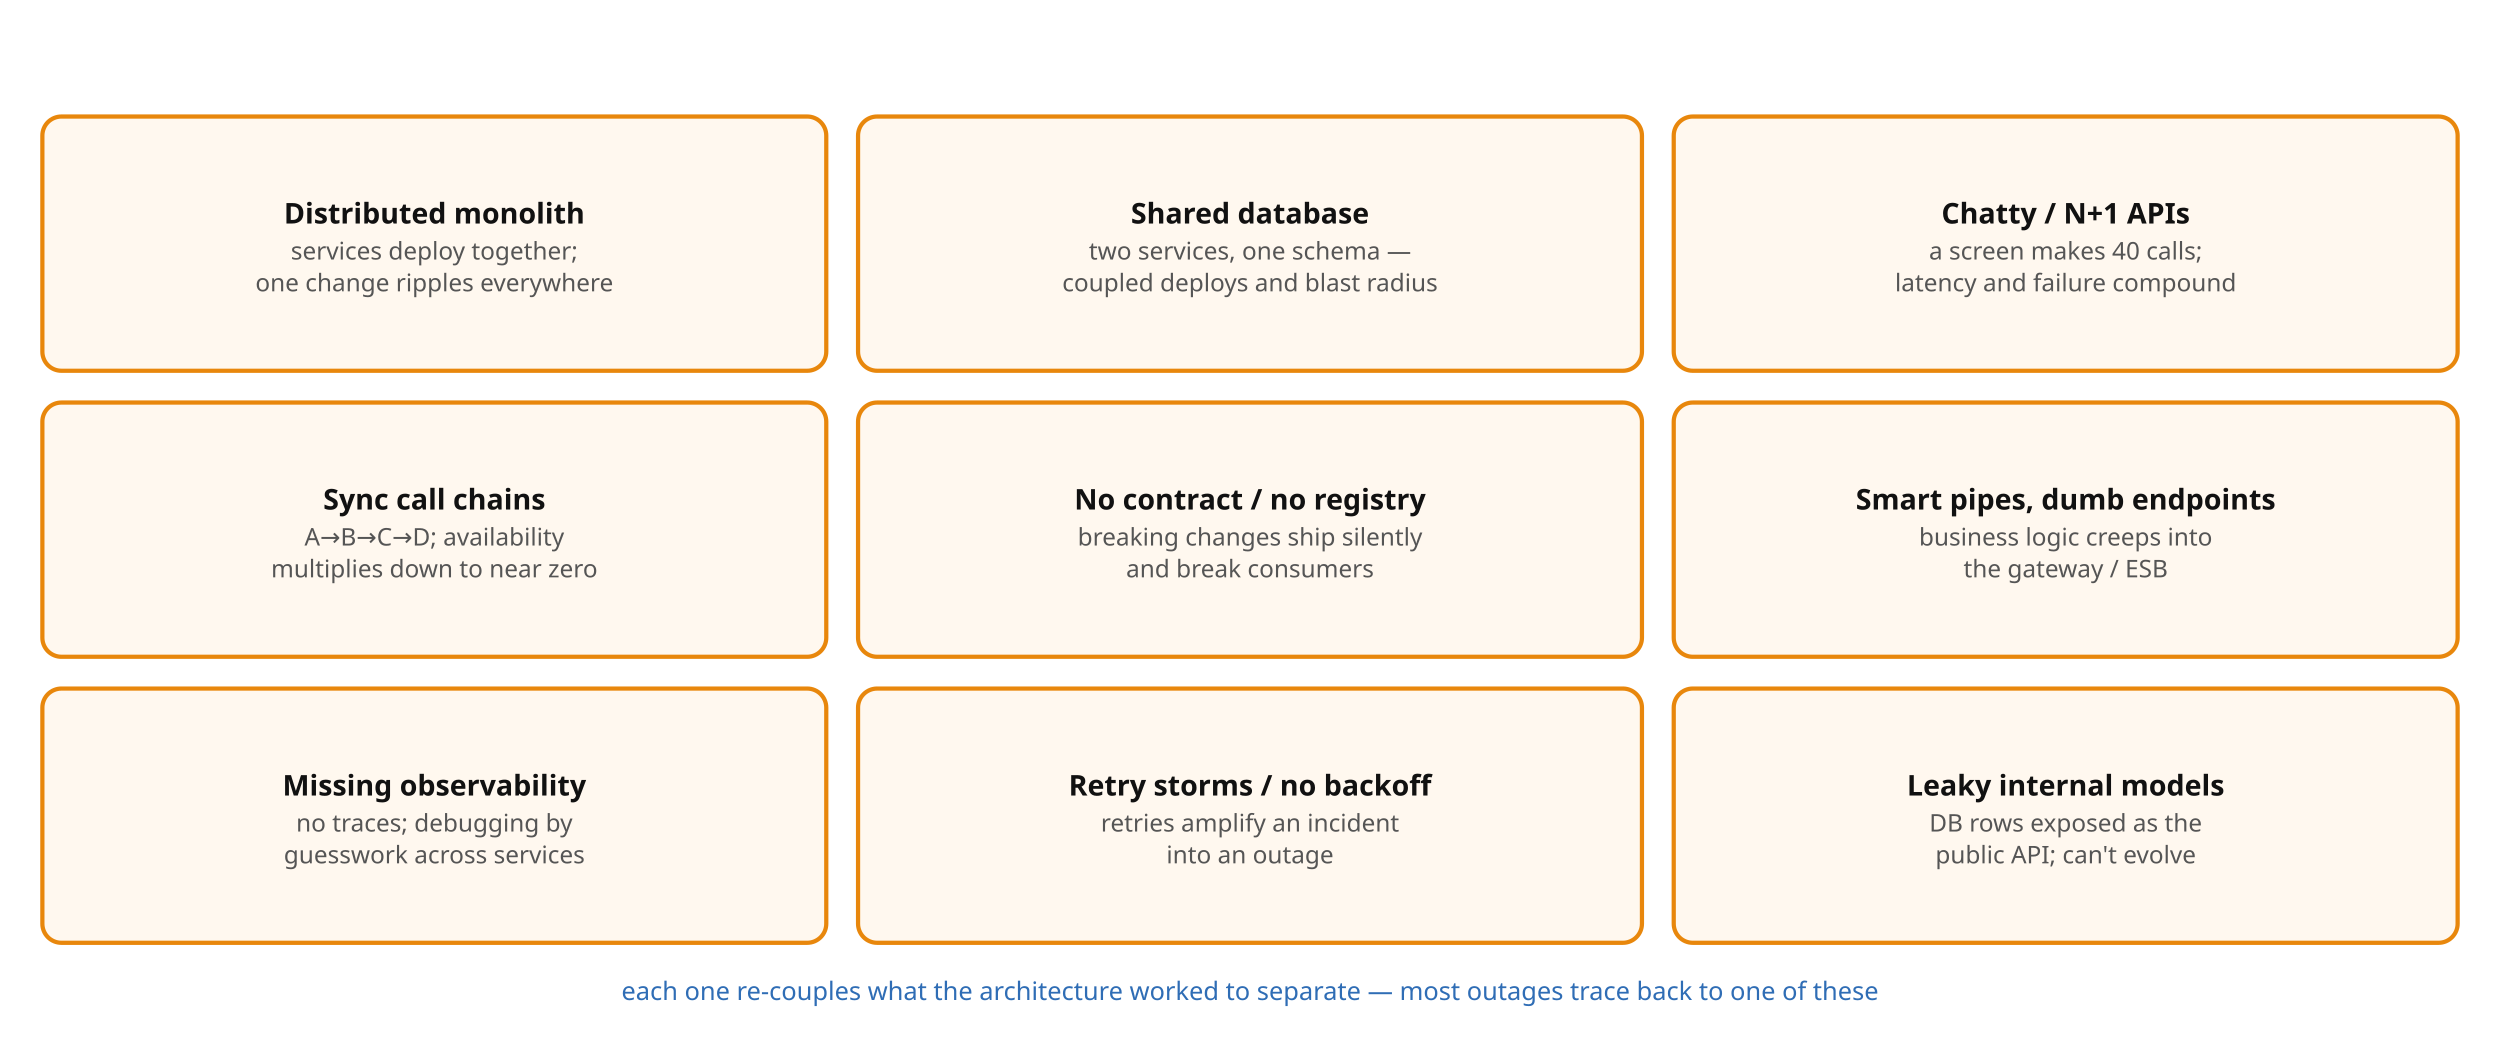
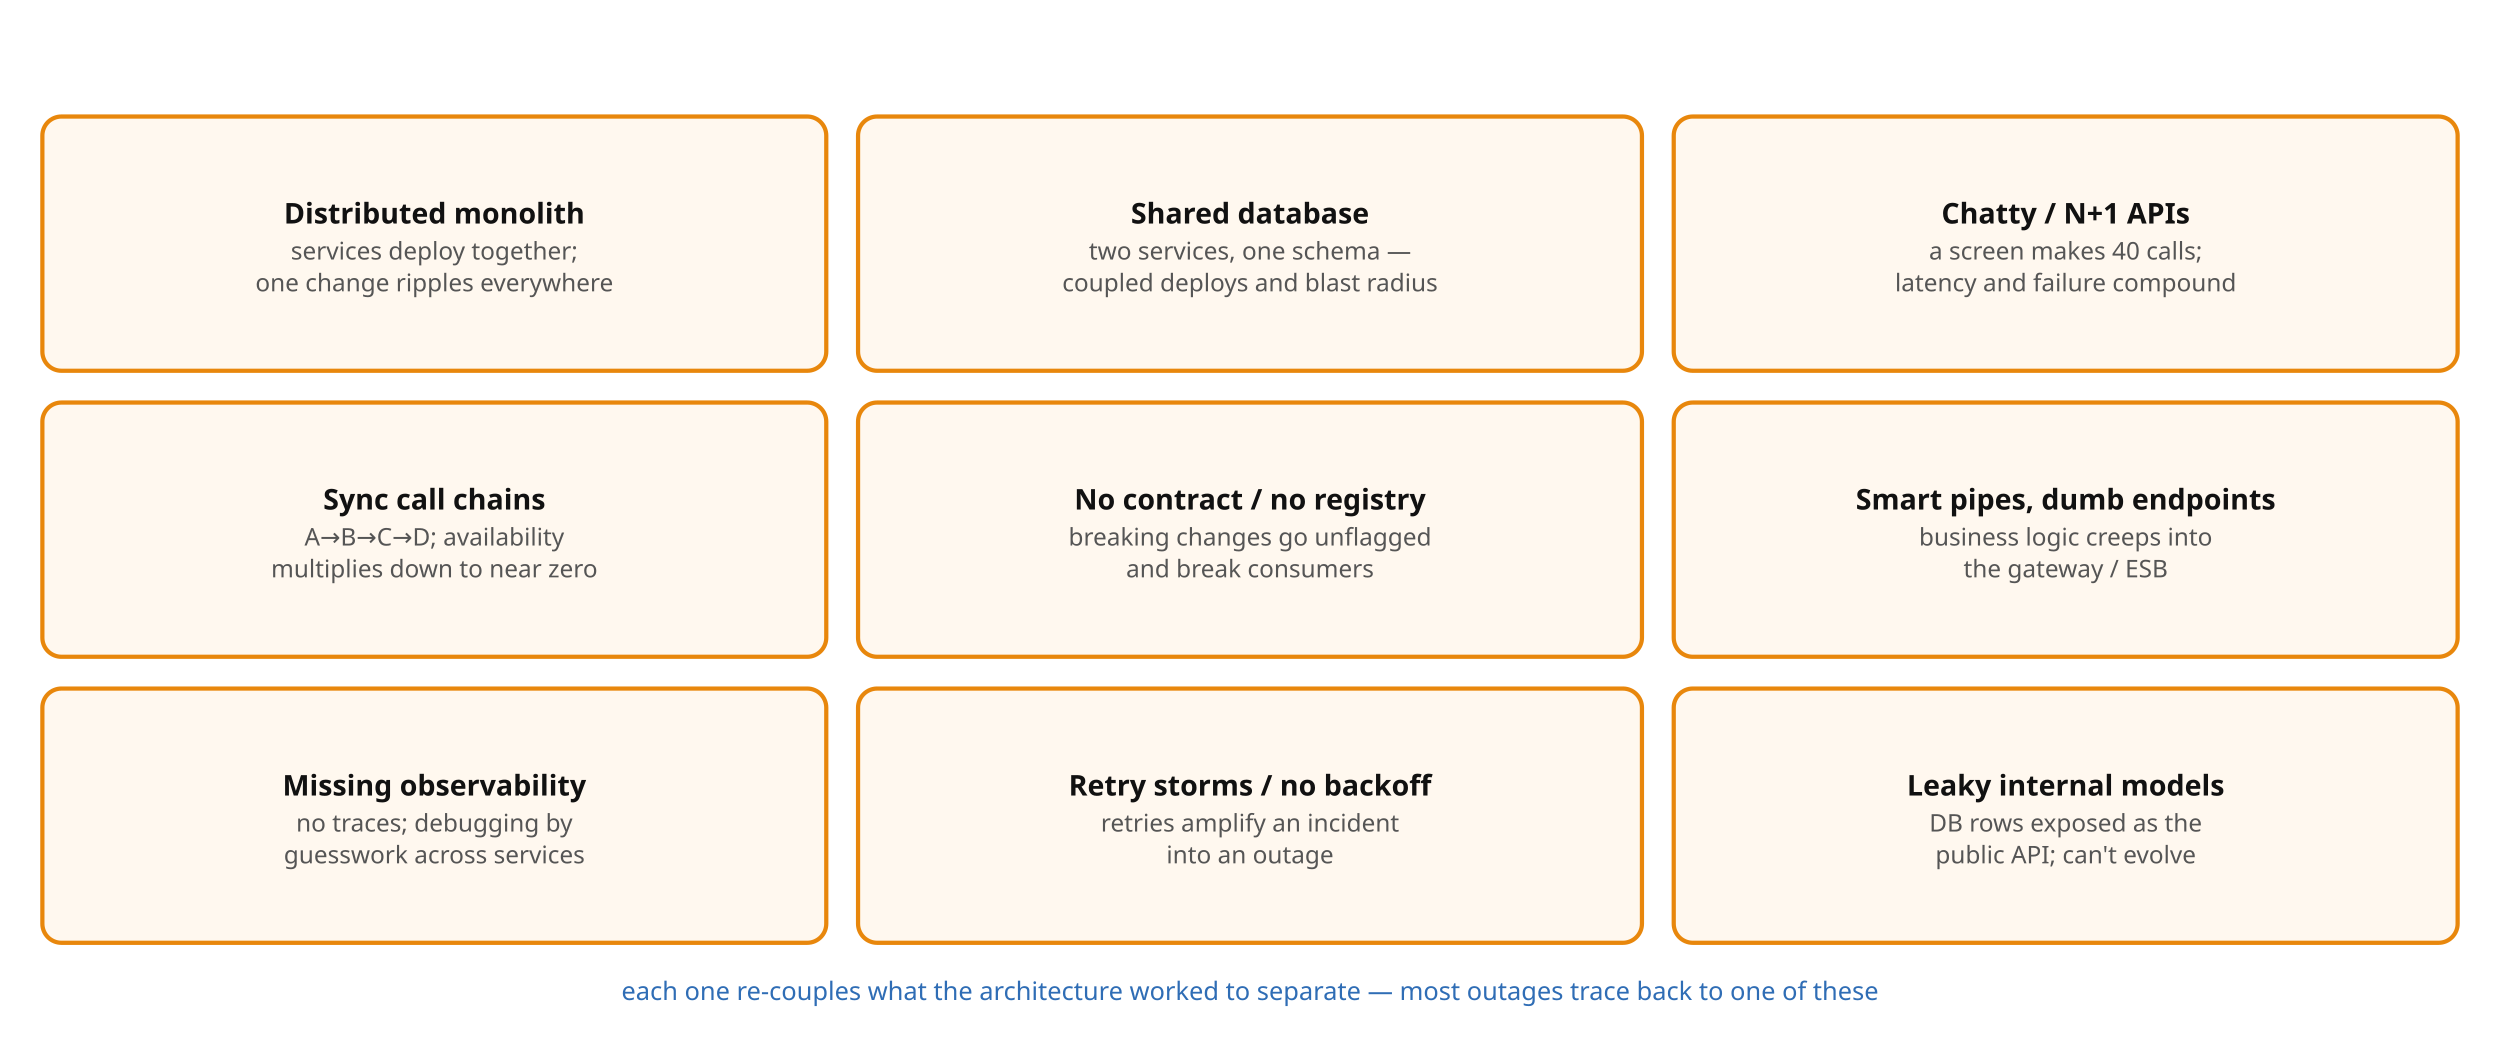
<svg xmlns="http://www.w3.org/2000/svg" viewBox="0 0 1180 490" font-family="'Red Hat Text', system-ui, sans-serif" role="img">
  <defs>
    <marker id="a" viewBox="0 0 10 10" refX="8.5" refY="5" markerWidth="9" markerHeight="9" orient="auto-start-reverse">
      <path d="M0,0 L10,5 L0,10 z" fill="#555" />
    </marker>
    <marker id="am" viewBox="0 0 10 10" refX="8.5" refY="5" markerWidth="9" markerHeight="9" orient="auto-start-reverse">
      <path d="M0,0 L10,5 L0,10 z" fill="#b8650a" />
    </marker>
  </defs>
  <rect x="20" y="55" width="370" height="120" rx="9" fill="#fff8ef" stroke="#e8870c" stroke-width="2" />
  <text x="205.0" y="105.5" font-size="13.5" font-weight="700" fill="#111111" text-anchor="middle">Distributed monolith</text>
  <text x="205.0" y="122.5" font-size="11.5" fill="#555555" text-anchor="middle">services deploy together;</text>
  <text x="205.0" y="137.5" font-size="11.5" fill="#555555" text-anchor="middle">one change ripples everywhere</text>
  <rect x="405" y="55" width="370" height="120" rx="9" fill="#fff8ef" stroke="#e8870c" stroke-width="2" />
  <text x="590.0" y="105.5" font-size="13.5" font-weight="700" fill="#111111" text-anchor="middle">Shared database</text>
  <text x="590.0" y="122.5" font-size="11.5" fill="#555555" text-anchor="middle">two services, one schema —</text>
  <text x="590.0" y="137.5" font-size="11.5" fill="#555555" text-anchor="middle">coupled deploys and blast radius</text>
  <rect x="790" y="55" width="370" height="120" rx="9" fill="#fff8ef" stroke="#e8870c" stroke-width="2" />
  <text x="975.0" y="105.5" font-size="13.5" font-weight="700" fill="#111111" text-anchor="middle">Chatty / N+1 APIs</text>
  <text x="975.0" y="122.5" font-size="11.5" fill="#555555" text-anchor="middle">a screen makes 40 calls;</text>
  <text x="975.0" y="137.5" font-size="11.5" fill="#555555" text-anchor="middle">latency and failure compound</text>
  <rect x="20" y="190" width="370" height="120" rx="9" fill="#fff8ef" stroke="#e8870c" stroke-width="2" />
  <text x="205.0" y="240.5" font-size="13.5" font-weight="700" fill="#111111" text-anchor="middle">Sync call chains</text>
  <text x="205.0" y="257.5" font-size="11.5" fill="#555555" text-anchor="middle">A→B→C→D; availability</text>
  <text x="205.0" y="272.5" font-size="11.5" fill="#555555" text-anchor="middle">multiplies down to near zero</text>
  <rect x="405" y="190" width="370" height="120" rx="9" fill="#fff8ef" stroke="#e8870c" stroke-width="2" />
  <text x="590.0" y="240.5" font-size="13.5" font-weight="700" fill="#111111" text-anchor="middle">No contract / no registry</text>
-   <text x="590.0" y="257.5" font-size="11.5" fill="#555555" text-anchor="middle">breaking changes ship silently</text>
+   <text x="590.0" y="257.5" font-size="11.5" fill="#555555" text-anchor="middle">breaking changes go unflagged</text>
  <text x="590.0" y="272.5" font-size="11.5" fill="#555555" text-anchor="middle">and break consumers</text>
  <rect x="790" y="190" width="370" height="120" rx="9" fill="#fff8ef" stroke="#e8870c" stroke-width="2" />
  <text x="975.0" y="240.5" font-size="13.5" font-weight="700" fill="#111111" text-anchor="middle">Smart pipes, dumb endpoints</text>
  <text x="975.0" y="257.5" font-size="11.5" fill="#555555" text-anchor="middle">business logic creeps into</text>
  <text x="975.0" y="272.5" font-size="11.5" fill="#555555" text-anchor="middle">the gateway / ESB</text>
  <rect x="20" y="325" width="370" height="120" rx="9" fill="#fff8ef" stroke="#e8870c" stroke-width="2" />
  <text x="205.0" y="375.5" font-size="13.5" font-weight="700" fill="#111111" text-anchor="middle">Missing observability</text>
  <text x="205.0" y="392.5" font-size="11.5" fill="#555555" text-anchor="middle">no traces; debugging by</text>
  <text x="205.0" y="407.5" font-size="11.5" fill="#555555" text-anchor="middle">guesswork across services</text>
  <rect x="405" y="325" width="370" height="120" rx="9" fill="#fff8ef" stroke="#e8870c" stroke-width="2" />
  <text x="590.0" y="375.5" font-size="13.5" font-weight="700" fill="#111111" text-anchor="middle">Retry storms / no backoff</text>
  <text x="590.0" y="392.5" font-size="11.5" fill="#555555" text-anchor="middle">retries amplify an incident</text>
  <text x="590.0" y="407.5" font-size="11.5" fill="#555555" text-anchor="middle">into an outage</text>
  <rect x="790" y="325" width="370" height="120" rx="9" fill="#fff8ef" stroke="#e8870c" stroke-width="2" />
  <text x="975.0" y="375.5" font-size="13.5" font-weight="700" fill="#111111" text-anchor="middle">Leaky internal models</text>
  <text x="975.0" y="392.5" font-size="11.5" fill="#555555" text-anchor="middle">DB rows exposed as the</text>
  <text x="975.0" y="407.5" font-size="11.5" fill="#555555" text-anchor="middle">public API; can't evolve</text>
  <text x="590" y="472" font-size="12" fill="#2f6db5" text-anchor="middle">each one re-couples what the architecture worked to separate — most outages trace back to one of these</text>
</svg>
